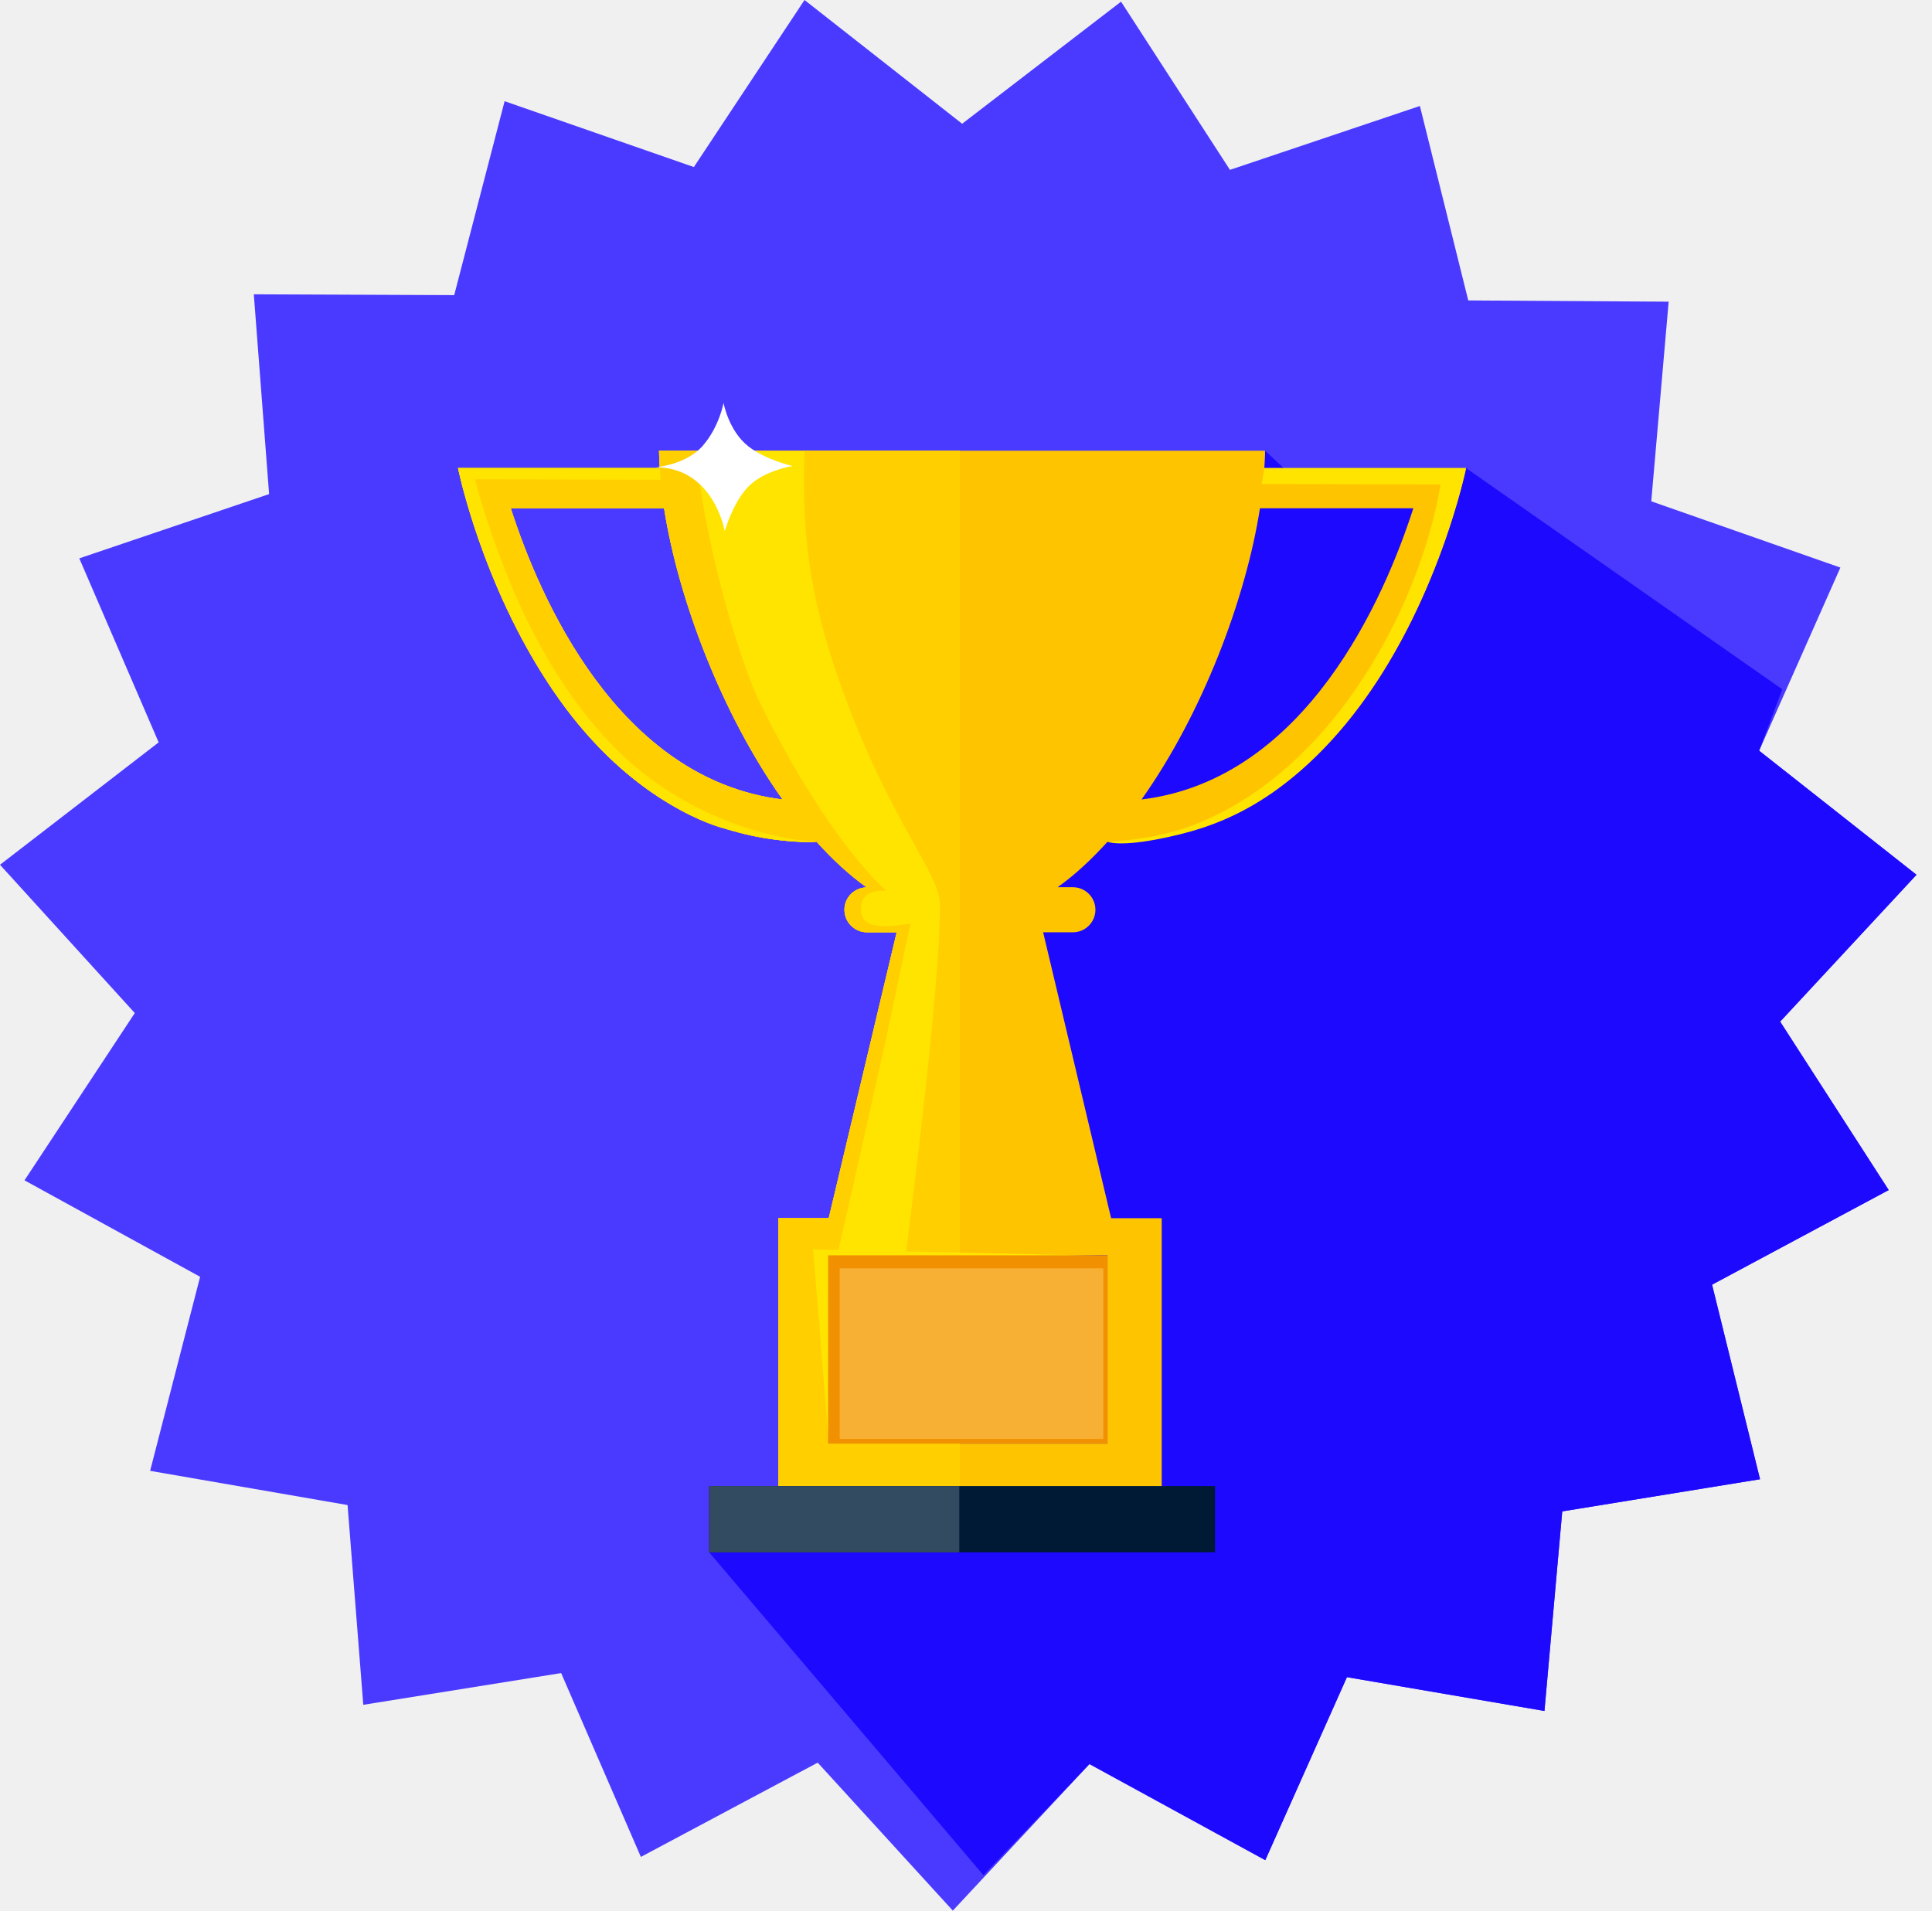
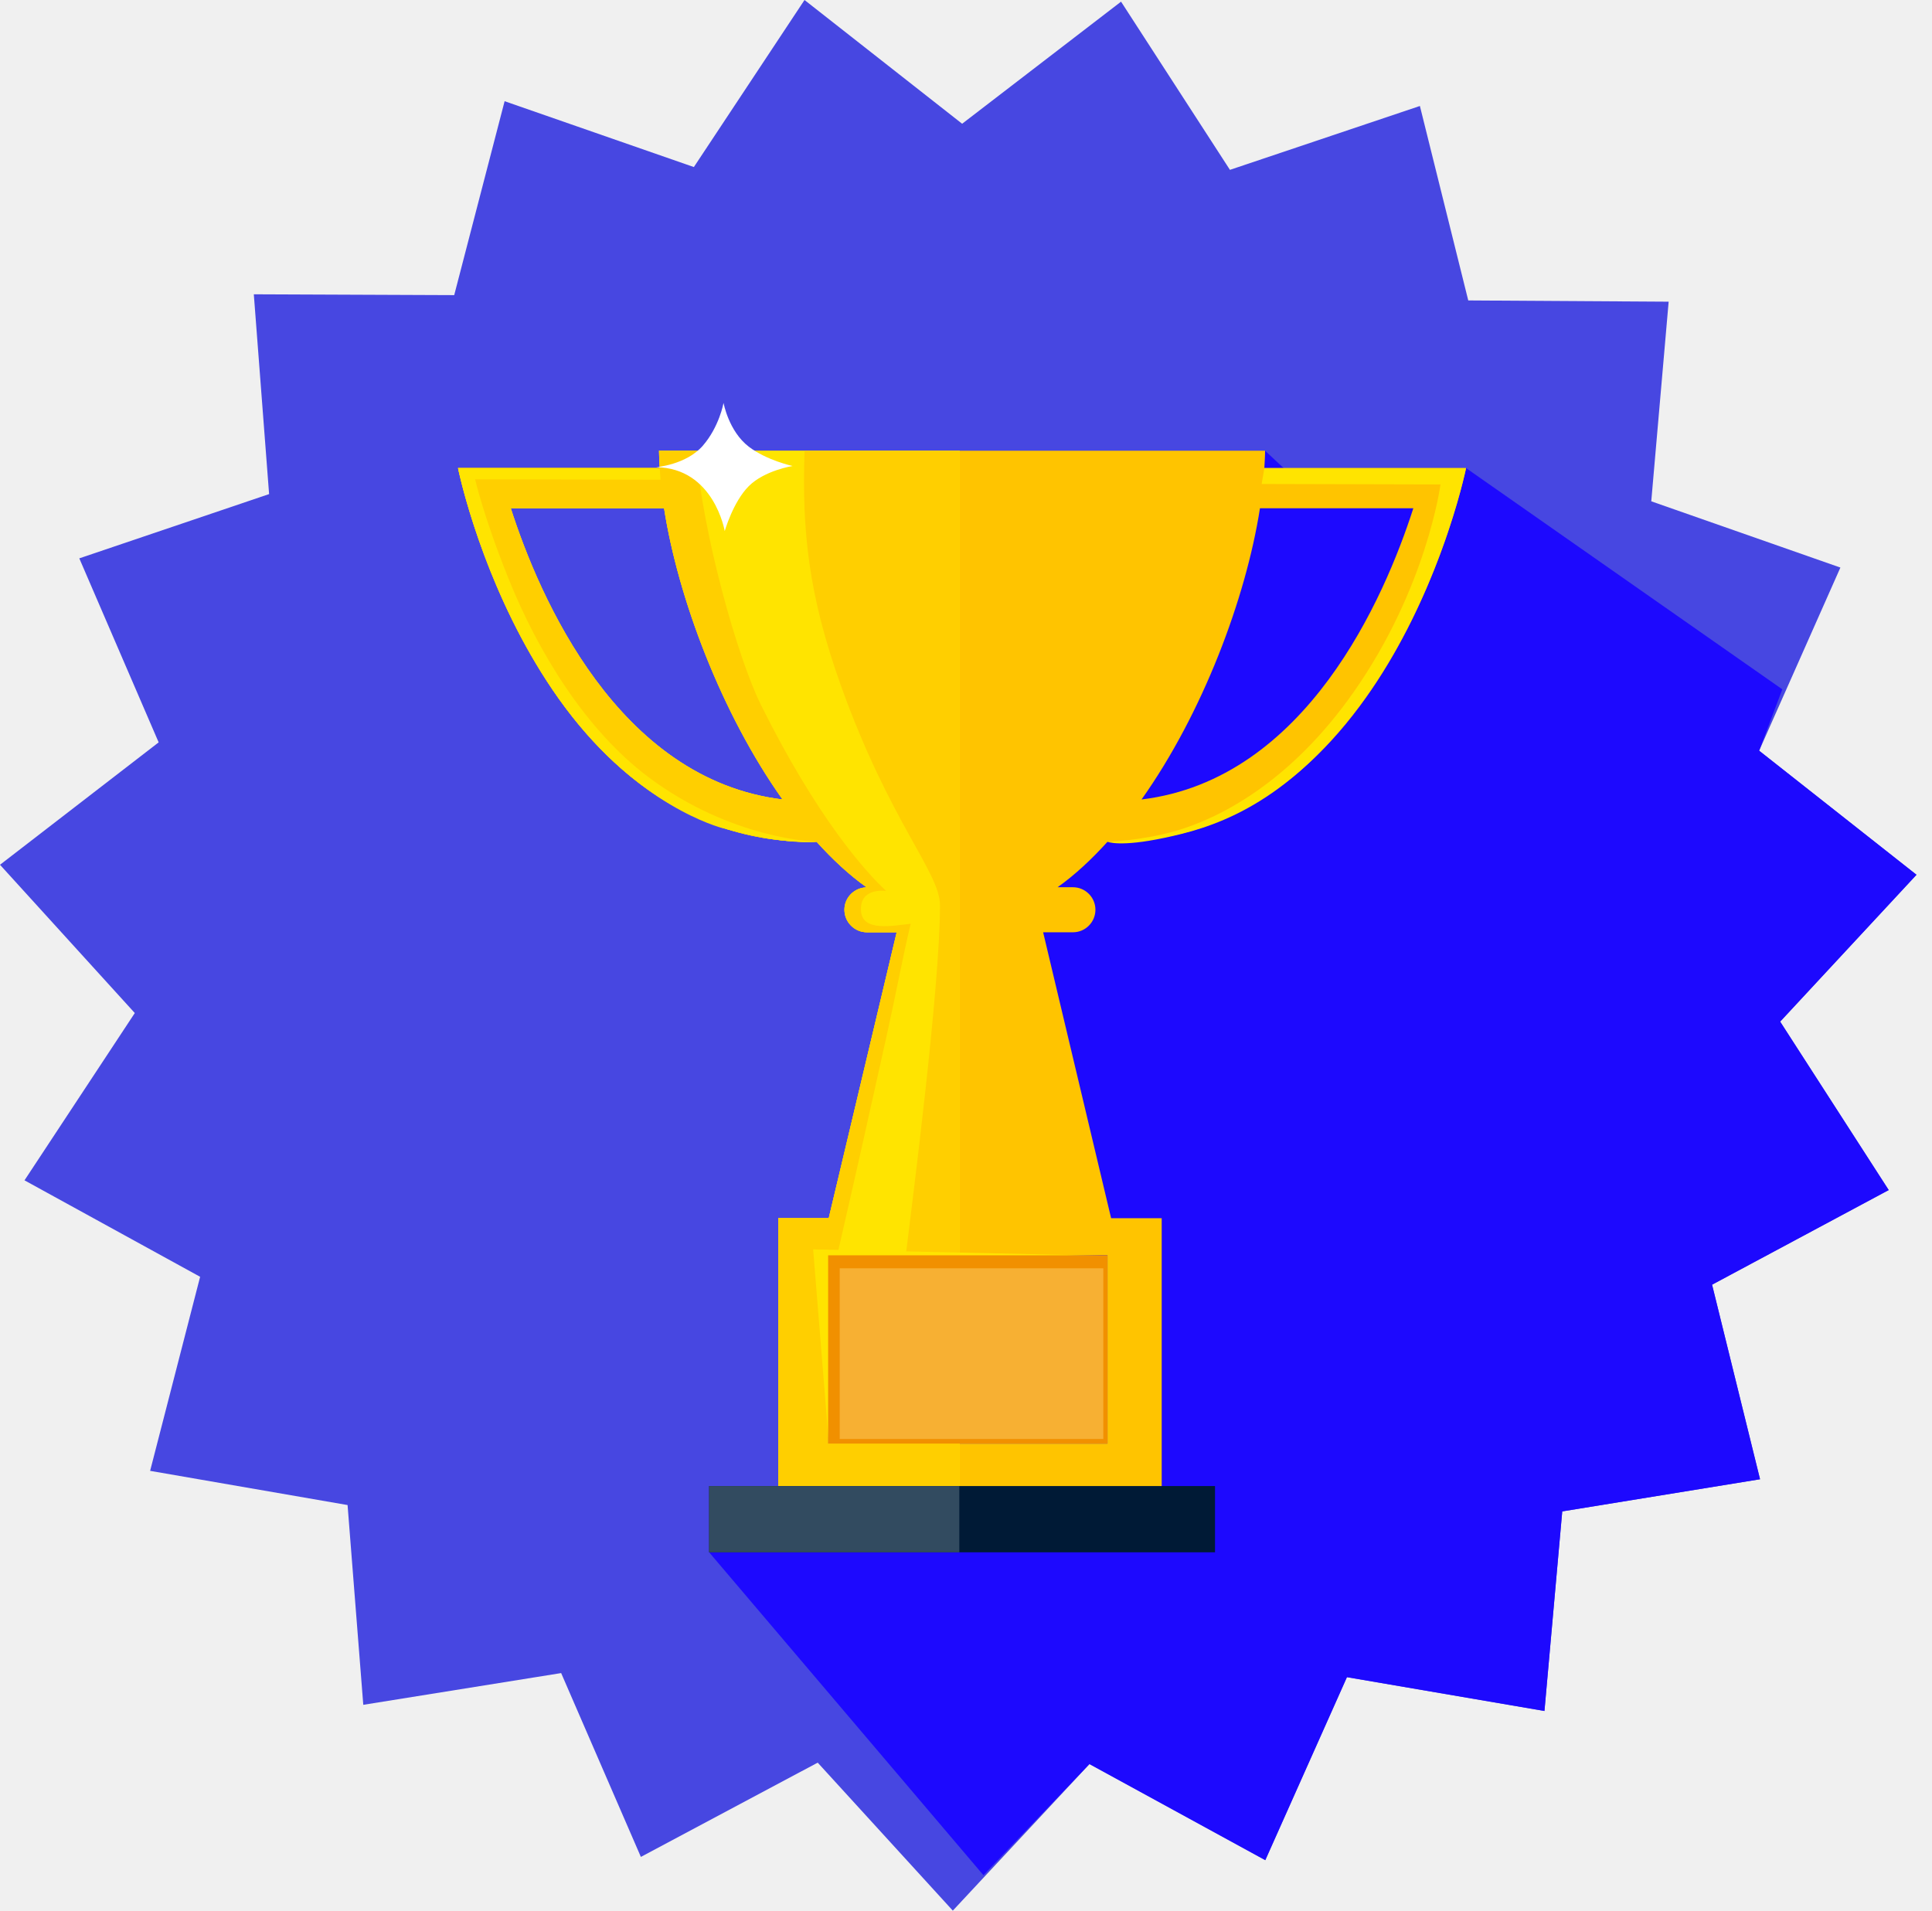
<svg xmlns="http://www.w3.org/2000/svg" width="91" height="90" viewBox="0 0 91 90" fill="none">
-   <path d="M78.596 14.211L77.777 23.614L86.685 26.735L82.858 35.362L90.269 41.206L83.848 48.124L88.961 56.058L80.641 60.515L82.9 69.68L73.584 71.194L72.746 80.596L63.442 79.003L59.597 87.623L51.315 83.096L44.879 90L38.515 83.029L30.186 87.469L26.431 78.81L17.111 80.305L16.371 70.895L7.071 69.284L9.426 60.143L1.154 55.599L6.349 47.719L0 40.735L7.473 34.969L3.735 26.301L12.675 23.274L11.955 13.863L21.394 13.902L23.768 4.767L32.682 7.869L37.894 0L45.318 5.829L52.803 0.078L57.932 8.001L66.879 4.992L69.157 14.152L78.596 14.211Z" fill="#4A3AFF" />
+   <path d="M78.596 14.211L77.777 23.614L86.685 26.735L82.858 35.362L90.269 41.206L83.848 48.124L88.961 56.058L80.641 60.515L82.9 69.68L73.584 71.194L72.746 80.596L63.442 79.003L59.597 87.623L51.315 83.096L44.879 90L38.515 83.029L30.186 87.469L26.431 78.81L17.111 80.305L16.371 70.895L7.071 69.284L9.426 60.143L1.154 55.599L6.349 47.719L0 40.735L7.473 34.969L3.735 26.301L12.675 23.274L11.955 13.863L21.394 13.902L23.768 4.767L32.682 7.869L37.894 0L45.318 5.829L52.803 0.078L57.932 8.001L66.879 4.992L69.157 14.152L78.596 14.211Z" fill="#4747E1" />
  <path d="M59.587 21.232L61.084 22.63L69.054 22.049L83.949 32.471L82.858 35.362L90.27 41.206L83.848 48.123L88.961 56.057L80.641 60.515L82.901 69.679L73.584 71.194L72.746 80.595L63.443 79.002L59.597 87.622L51.315 83.095L46.322 88.332L33.401 73.12L36.626 70.676L47.046 45.061L59.587 21.232Z" fill="#1D09FE" />
  <path d="M59.552 22.049C59.568 21.771 59.587 21.492 59.587 21.232H31.041C31.041 21.492 31.059 21.771 31.074 22.049H21.575C21.575 22.049 25.164 39.66 38.256 39.66C38.322 39.66 38.393 39.654 38.463 39.653C39.211 40.48 39.997 41.215 40.821 41.799C40.241 41.81 39.774 42.275 39.774 42.853C39.774 43.439 40.251 43.915 40.835 43.915H42.235L39.034 57.382H36.656V70.134H54.718V57.383H52.335L49.133 43.915H50.537C51.12 43.915 51.596 43.44 51.596 42.853C51.596 42.27 51.121 41.793 50.537 41.793H49.814C50.634 41.21 51.416 40.478 52.163 39.653C52.231 39.654 52.302 39.66 52.368 39.66C65.462 39.66 69.054 22.049 69.054 22.049L59.552 22.049ZM24.058 23.941H31.279C31.942 28.192 33.987 33.614 36.86 37.659C29.097 36.717 25.403 28.132 24.058 23.941ZM52.164 59.131V68H39.006V59.131H52.164ZM53.768 37.659C56.639 33.615 58.683 28.193 59.346 23.941H66.57C65.222 28.135 61.526 36.718 53.768 37.659Z" fill="#FFC400" />
  <path d="M36.656 57.382V70.134H45.205V68H39.006V59.131C39.006 59.131 42.116 59.131 45.205 59.131V21.232H31.041C31.041 21.492 31.059 21.771 31.074 22.049H21.575C21.575 22.049 25.164 39.66 38.256 39.66C38.322 39.66 38.393 39.654 38.463 39.653C39.211 40.48 39.997 41.215 40.821 41.799C40.241 41.81 39.774 42.275 39.774 42.853C39.774 43.439 40.251 43.915 40.835 43.915H42.235L39.034 57.382H36.656ZM24.058 23.941H31.279C31.942 28.192 33.987 33.614 36.86 37.659C29.097 36.717 25.403 28.132 24.058 23.941Z" fill="#FFE400" />
  <path d="M39.006 68.001V59.131C39.006 59.131 39.185 59.131 39.496 59.131C39.479 59.051 39.47 58.963 39.492 58.869C40.33 55.236 40.958 52.409 41.739 48.896C42.246 46.614 42.528 45.036 42.894 43.514C42.077 43.599 40.63 43.906 40.556 42.922C40.471 41.795 41.683 41.97 41.739 41.964C40.781 41.091 38.471 38.499 35.84 33.201C34.733 30.972 33.081 25.091 32.786 21.232H31.041C31.041 21.492 31.059 21.771 31.074 22.049H21.575C21.575 22.049 25.164 39.66 38.256 39.66C38.322 39.66 38.393 39.654 38.463 39.653C39.211 40.48 39.997 41.215 40.821 41.799C40.241 41.81 39.774 42.275 39.774 42.853C39.774 43.439 40.251 43.915 40.835 43.915H42.235L39.034 57.382H36.656V70.134H45.206V68H39.006V68.001ZM24.058 23.941H31.278C31.942 28.192 33.987 33.614 36.859 37.659C29.096 36.717 25.402 28.132 24.058 23.941Z" fill="#FFCF00" />
  <path d="M40.732 59.131H41.378C41.582 57.914 41.593 56.677 41.721 55.448C41.779 54.881 41.879 54.323 41.991 53.768C41.506 55.538 41.053 57.317 40.732 59.131Z" fill="#FFE400" />
  <path d="M37.897 21.232C37.763 25.007 38.09 28.053 39.603 32.281C41.908 38.724 44.275 41.091 44.275 42.641C44.275 46.571 42.948 56.781 42.663 59.131H45.205V21.232H37.897Z" fill="#FFCF00" />
  <path d="M57.229 70H33.401V73.121H57.229V70Z" fill="#001A36" />
  <path d="M45.185 70H33.401V73.121H45.185V70Z" fill="#324B60" />
  <path d="M31.074 22.049H21.575C21.575 22.049 22.644 27.465 26.022 32.488C29.401 37.511 33.35 38.821 34.001 39C37.068 39.844 38.463 39.653 38.463 39.653C38.463 39.653 34.468 39.555 30.534 36.599C27.569 34.371 25.334 30.688 23.956 27.265C22.774 24.331 22.378 22.576 22.378 22.576L31.112 22.598L31.074 22.049Z" fill="#FFE400" />
  <path d="M59.552 22.049H69.054C69.054 22.049 67.738 28.532 63.737 33.644C60.225 38.132 56.937 39.022 54.848 39.466C52.758 39.911 52.163 39.653 52.163 39.653C52.163 39.653 53.803 39.6 55.403 39.133C57.381 38.555 60.737 36.91 63.76 32.599C67.213 27.673 67.849 22.82 67.849 22.82L59.426 22.798L59.552 22.049Z" fill="#FFE400" />
  <path d="M52.121 59.157L38.3 58.85L39.03 67.871L39.049 67.964L52.121 59.157Z" fill="#FFE400" />
  <path d="M52.164 59.131H39.006V68H52.164V59.131Z" fill="#F19000" />
  <path d="M51.968 59.744H39.552V67.783H51.968V59.744Z" fill="#F7B033" />
  <path d="M30.903 22.007C30.903 22.007 32.315 21.895 33.096 21.004C33.88 20.107 34.08 18.979 34.08 18.979C34.08 18.979 34.322 20.316 35.269 21.041C36.114 21.687 37.332 21.951 37.332 21.951C37.332 21.951 36.013 22.156 35.269 22.899C34.526 23.642 34.136 25.017 34.136 25.017C34.136 25.017 33.634 22.044 30.903 22.007Z" fill="white" />
</svg>
